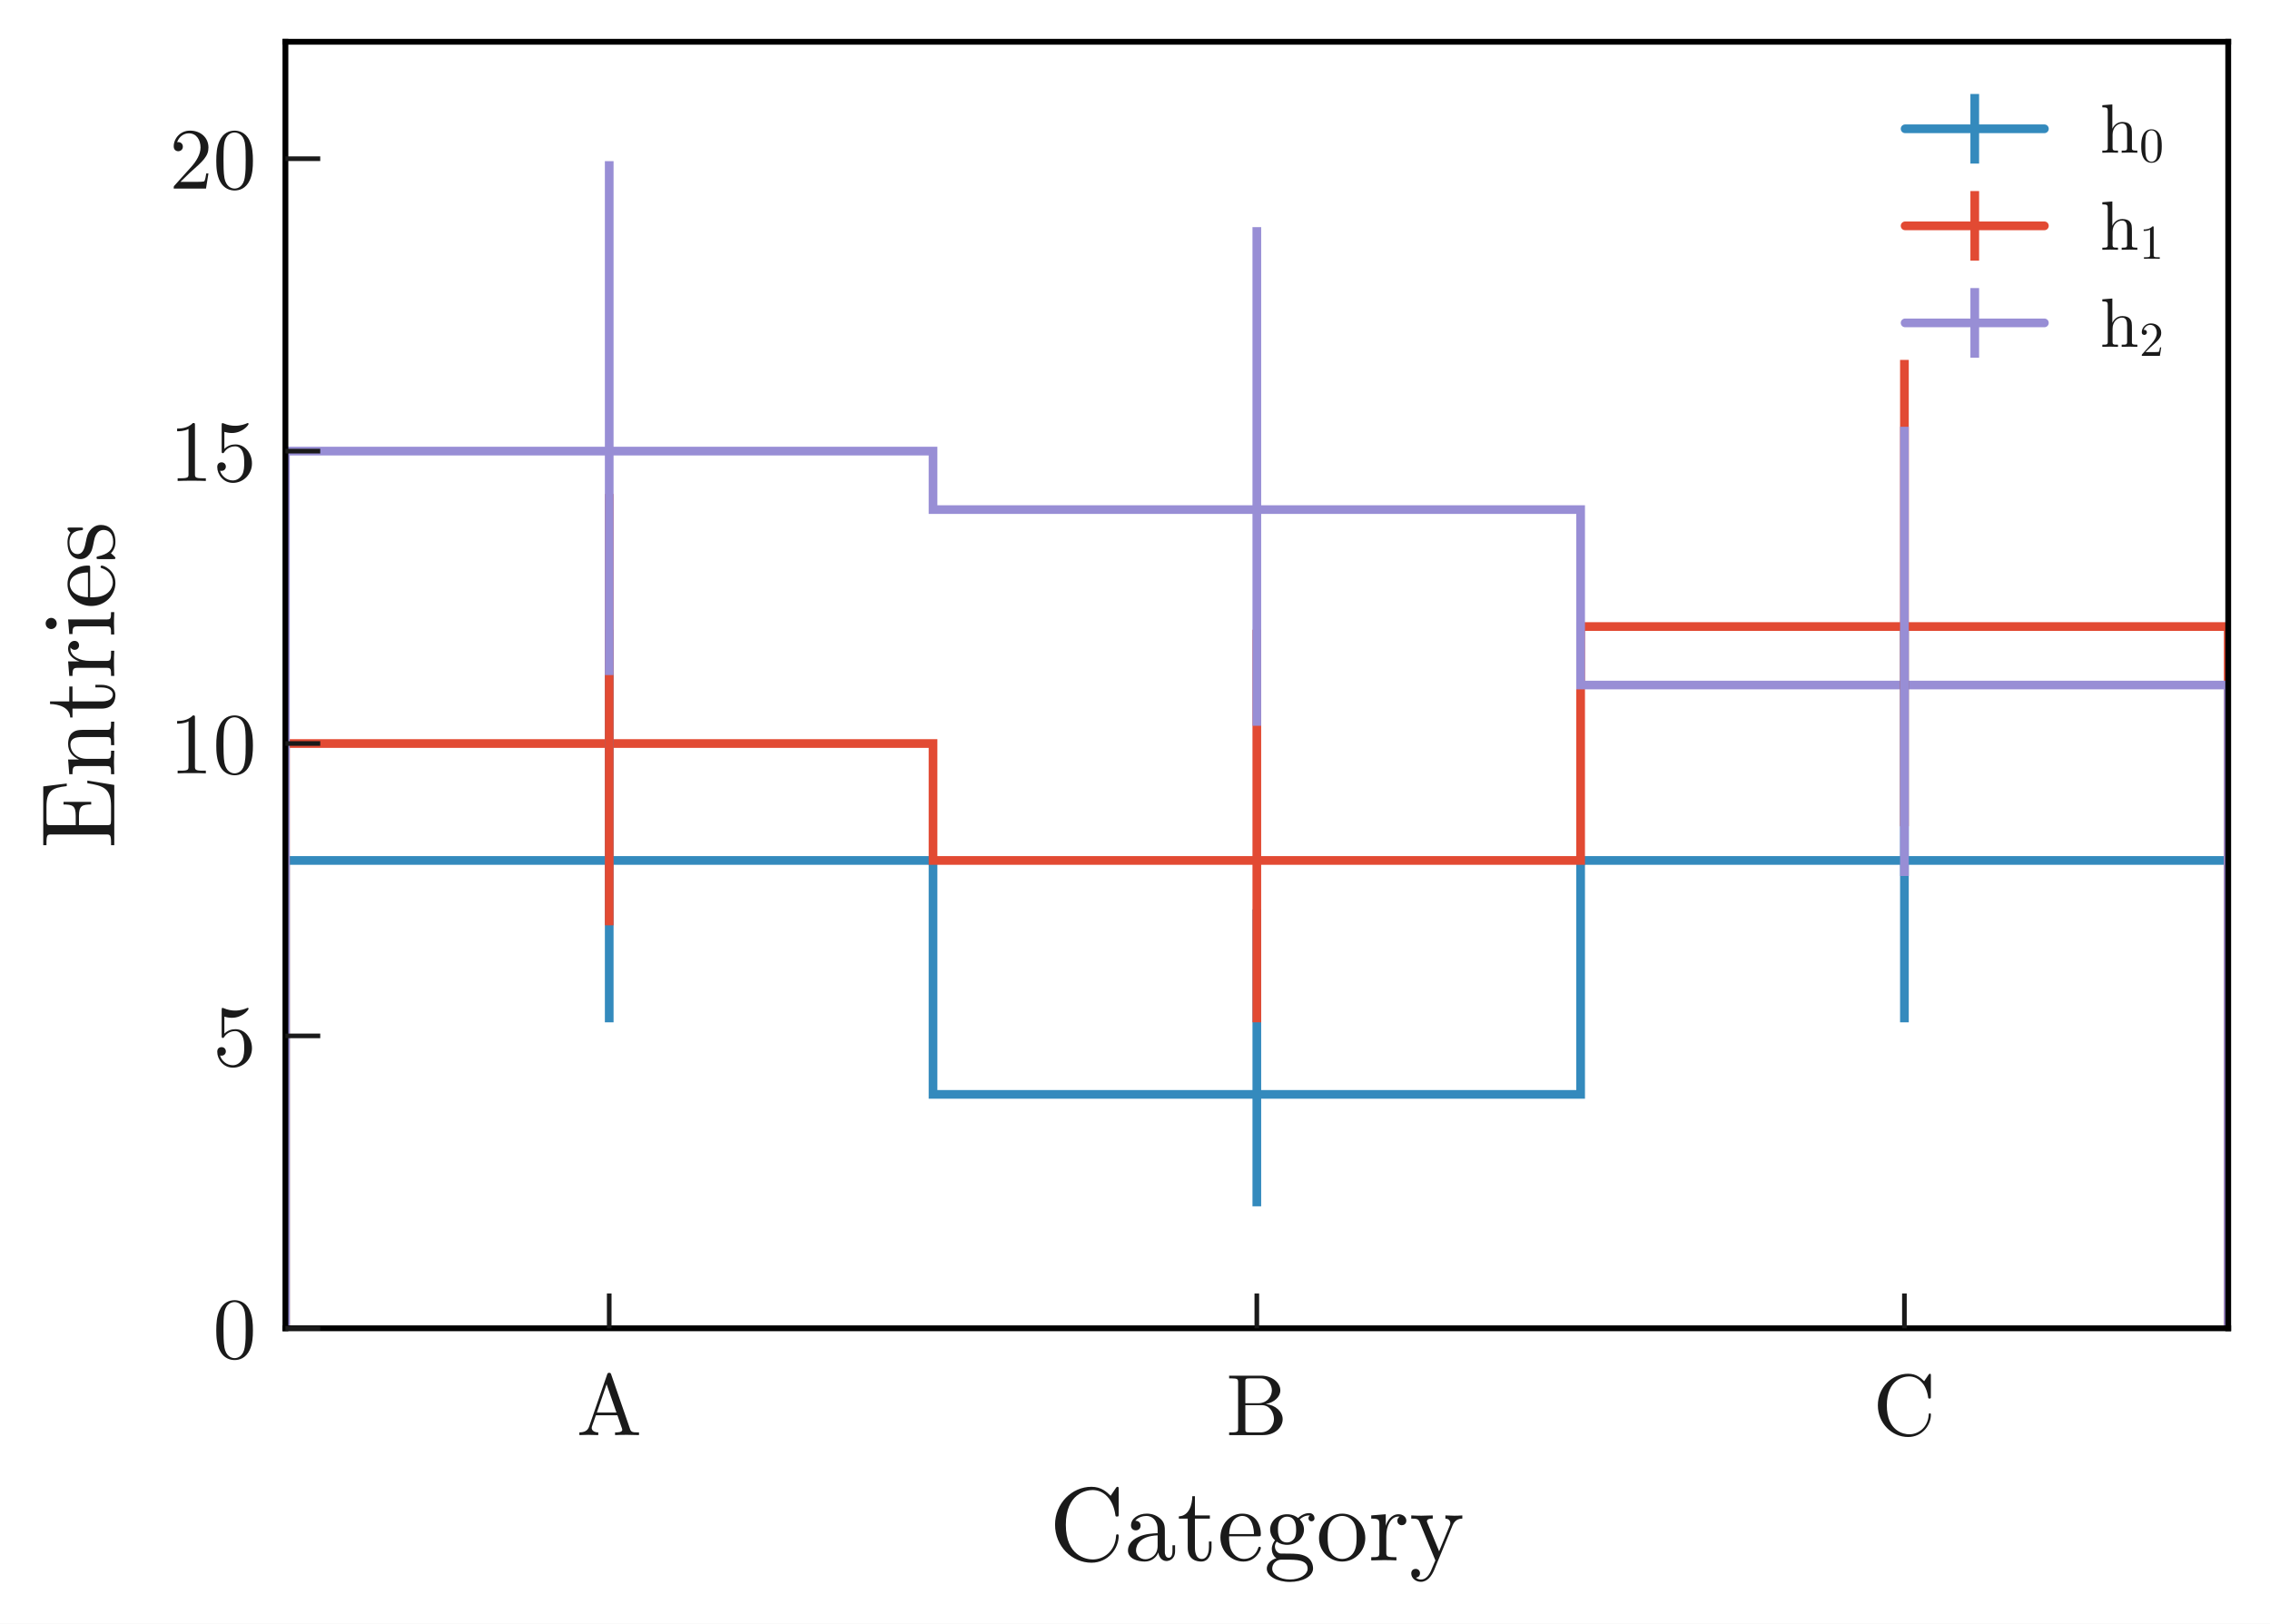
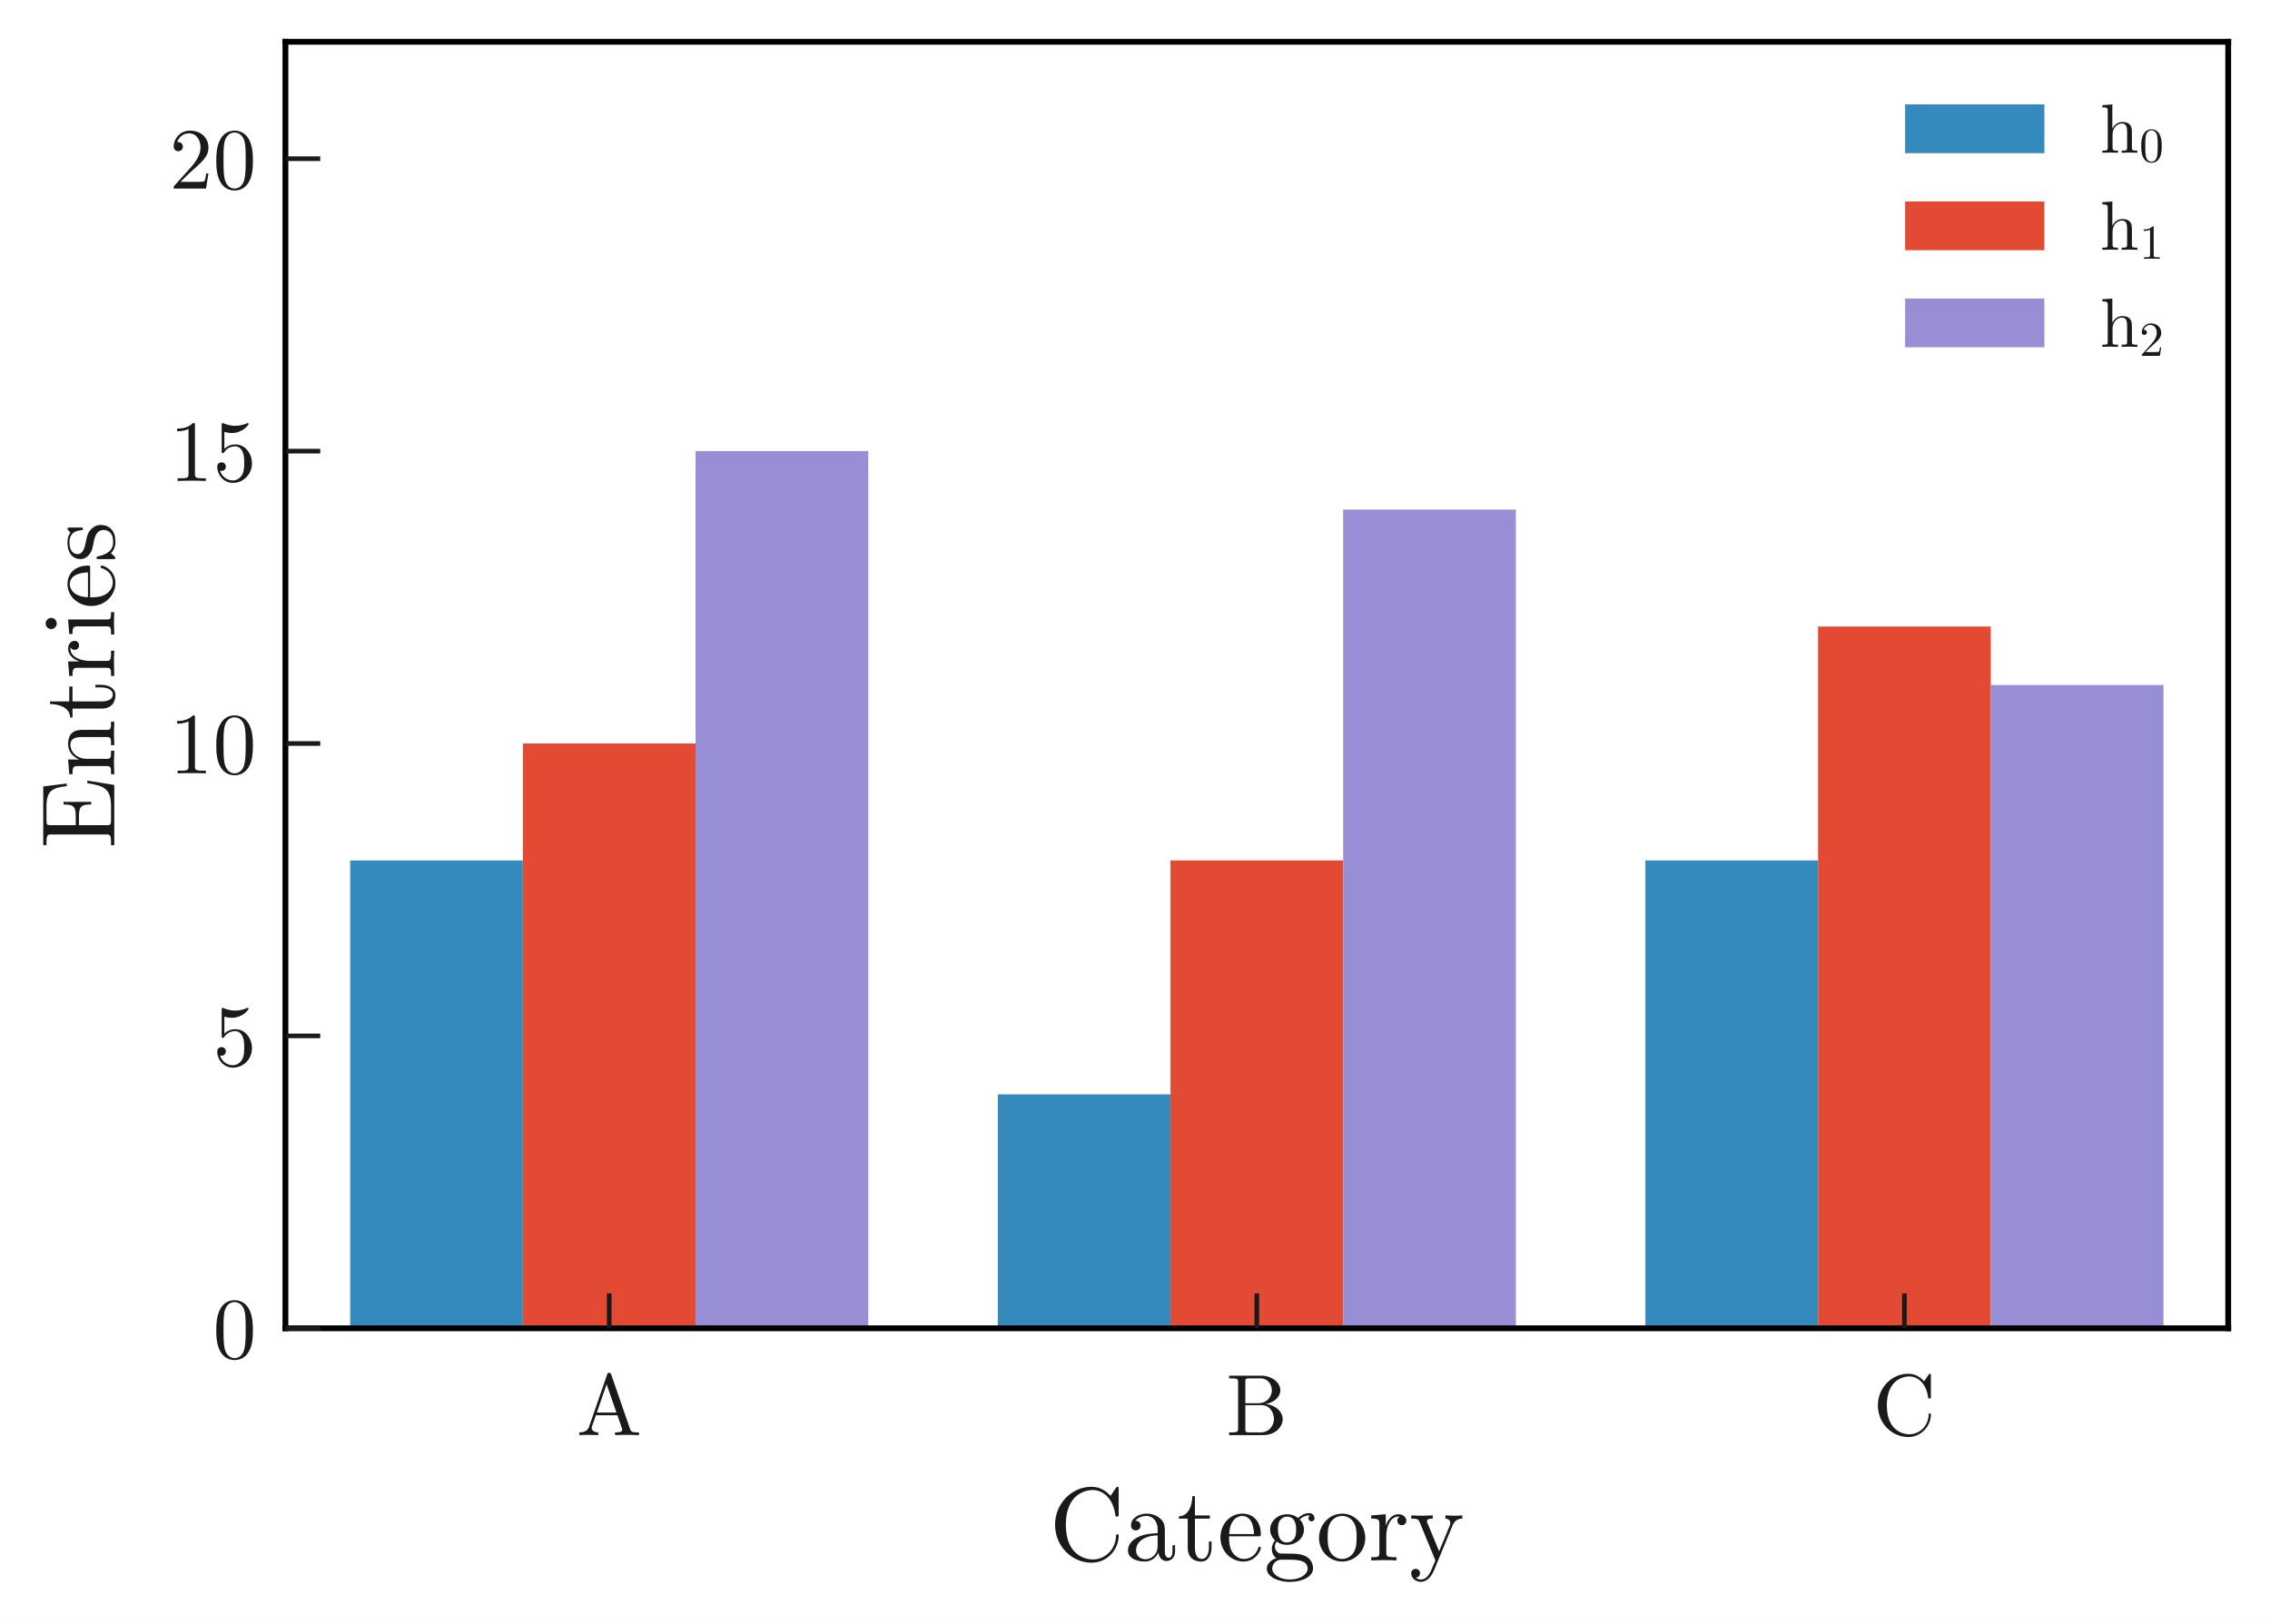
<svg xmlns="http://www.w3.org/2000/svg" xmlns:xlink="http://www.w3.org/1999/xlink" width="391.186pt" height="279.879pt" viewBox="0 0 391.186 279.879" version="1.1">
  <defs>
    <style type="text/css">*{stroke-linejoin: round; stroke-linecap: butt}</style>
  </defs>
  <g id="figure_1">
    <g id="patch_1">
      <path d="M 0 279.879  L 391.186 279.879  L 391.186 0  L 0 0  z " style="fill: #ffffff" />
    </g>
    <g id="axes_1">
      <g id="patch_2">
        <path d="M 49.186 228.96  L 383.986 228.96  L 383.986 7.2  L 49.186 7.2  z " style="fill: #ffffff" />
      </g>
      <g id="patch_3">
-         <path d="M 49.186 228.96  L 49.186 148.32  L 160.786 148.32  L 160.786 188.64  L 272.386 188.64  L 272.386 148.32  L 383.986 148.32  L 383.986 228.96  " clip-path="url(#pe55f541f38)" style="fill: none; stroke: #348abd; stroke-width: 1.5; stroke-linejoin: miter" />
+         <path d="M 60.346 228.96  L 90.106 228.96  L 90.106 148.32  L 60.346 148.32  z " clip-path="url(#pe55f541f38)" style="fill: #348abd" />
      </g>
      <g id="patch_4">
-         <path d="M 49.186 228.96  L 49.186 128.16  L 160.786 128.16  L 160.786 148.32  L 272.386 148.32  L 272.386 108  L 383.986 108  L 383.986 228.96  " clip-path="url(#pe55f541f38)" style="fill: none; stroke: #e24a33; stroke-width: 1.5; stroke-linejoin: miter" />
+         <path d="M 171.946 228.96  L 201.706 228.96  L 201.706 188.64  L 171.946 188.64  z " clip-path="url(#pe55f541f38)" style="fill: #348abd" />
      </g>
      <g id="patch_5">
-         <path d="M 49.186 228.96  L 49.186 77.76  L 160.786 77.76  L 160.786 87.84  L 272.386 87.84  L 272.386 118.08  L 383.986 118.08  L 383.986 228.96  " clip-path="url(#pe55f541f38)" style="fill: none; stroke: #988ed5; stroke-width: 1.5; stroke-linejoin: miter" />
-       </g>
-       <g id="LineCollection_1">
-         <path d="M 104.986 176.225  L 104.986 108.553  " clip-path="url(#pe55f541f38)" style="fill: none; stroke: #348abd; stroke-width: 1.5" />
-         <path d="M 216.586 207.937  L 216.586 156.759  " clip-path="url(#pe55f541f38)" style="fill: none; stroke: #348abd; stroke-width: 1.5" />
-         <path d="M 328.186 176.225  L 328.186 108.553  " clip-path="url(#pe55f541f38)" style="fill: none; stroke: #348abd; stroke-width: 1.5" />
-       </g>
-       <g id="LineCollection_2" />
-       <g id="LineCollection_3">
-         <path d="M 104.986 159.496  L 104.986 85.149  " clip-path="url(#pe55f541f38)" style="fill: none; stroke: #e24a33; stroke-width: 1.5" />
-         <path d="M 216.586 176.225  L 216.586 108.553  " clip-path="url(#pe55f541f38)" style="fill: none; stroke: #e24a33; stroke-width: 1.5" />
-         <path d="M 328.186 142.426  L 328.186 62.037  " clip-path="url(#pe55f541f38)" style="fill: none; stroke: #e24a33; stroke-width: 1.5" />
-       </g>
-       <g id="LineCollection_4" />
-       <g id="LineCollection_5">
-         <path d="M 104.986 116.36  L 104.986 27.776  " clip-path="url(#pe55f541f38)" style="fill: none; stroke: #988ed5; stroke-width: 1.5" />
-         <path d="M 216.586 125.101  L 216.586 39.15  " clip-path="url(#pe55f541f38)" style="fill: none; stroke: #988ed5; stroke-width: 1.5" />
-         <path d="M 328.186 150.997  L 328.186 73.561  " clip-path="url(#pe55f541f38)" style="fill: none; stroke: #988ed5; stroke-width: 1.5" />
-       </g>
-       <g id="LineCollection_6" />
-       <g id="line2d_1" />
-       <g id="line2d_2" />
-       <g id="line2d_3" />
-       <g id="line2d_4" />
-       <g id="line2d_5" />
-       <g id="line2d_6" />
+         <path d="M 283.546 228.96  L 313.306 228.96  L 313.306 148.32  L 283.546 148.32  z " clip-path="url(#pe55f541f38)" style="fill: #348abd" />
+       </g>
      <g id="patch_6">
+         <path d="M 90.106 228.96  L 119.866 228.96  L 119.866 128.16  L 90.106 128.16  z " clip-path="url(#pe55f541f38)" style="fill: #e24a33" />
+       </g>
+       <g id="patch_7">
+         <path d="M 201.706 228.96  L 231.466 228.96  L 231.466 148.32  L 201.706 148.32  z " clip-path="url(#pe55f541f38)" style="fill: #e24a33" />
+       </g>
+       <g id="patch_8">
+         <path d="M 313.306 228.96  L 343.066 228.96  L 343.066 108  L 313.306 108  z " clip-path="url(#pe55f541f38)" style="fill: #e24a33" />
+       </g>
+       <g id="patch_9">
+         <path d="M 119.866 228.96  L 149.626 228.96  L 149.626 77.76  L 119.866 77.76  z " clip-path="url(#pe55f541f38)" style="fill: #988ed5" />
+       </g>
+       <g id="patch_10">
+         <path d="M 231.466 228.96  L 261.226 228.96  L 261.226 87.84  L 231.466 87.84  z " clip-path="url(#pe55f541f38)" style="fill: #988ed5" />
+       </g>
+       <g id="patch_11">
+         <path d="M 343.066 228.96  L 372.826 228.96  L 372.826 118.08  L 343.066 118.08  z " clip-path="url(#pe55f541f38)" style="fill: #988ed5" />
+       </g>
+       <g id="patch_12">
        <path d="M 49.186 228.96  L 49.186 7.2  " style="fill: none; stroke: #000000; stroke-linejoin: miter; stroke-linecap: square" />
      </g>
-       <g id="patch_7">
+       <g id="patch_13">
        <path d="M 383.986 228.96  L 383.986 7.2  " style="fill: none; stroke: #000000; stroke-linejoin: miter; stroke-linecap: square" />
      </g>
-       <g id="patch_8">
+       <g id="patch_14">
        <path d="M 49.186 228.96  L 383.986 228.96  " style="fill: none; stroke: #000000; stroke-linejoin: miter; stroke-linecap: square" />
      </g>
-       <g id="patch_9">
+       <g id="patch_15">
        <path d="M 49.186 7.2  L 383.986 7.2  " style="fill: none; stroke: #000000; stroke-linejoin: miter; stroke-linecap: square" />
      </g>
      <g id="matplotlib.axis_1">
        <g id="xtick_1">
-           <g id="line2d_7">
+           <g id="line2d_1">
            <defs>
              <path id="m8dec1b3d1d" d="M 0 0  L 0 -6  " style="stroke: #1a1a1a; stroke-width: 0.8" />
            </defs>
            <g>
              <use xlink:href="#m8dec1b3d1d" x="104.986" y="228.96" style="fill: #1a1a1a; stroke: #1a1a1a; stroke-width: 0.8" />
            </g>
          </g>
          <g id="text_1">
            <g style="fill: #1a1a1a" transform="translate(99.36125 247.3709) scale(0.15 -0.15)">
              <defs>
                <path id="LatinModernMath-Regular-41" d="M 4589 0  L 4589 198  L 4474 198  C 4090 198 4000 243 3930 454  L 2547 4454  C 2515 4538 2502 4582 2400 4582  C 2298 4582 2278 4544 2246 4454  L 922 627  C 806 301 550 205 205 198  L 205 0  L 858 19  L 1594 0  L 1594 198  C 1274 198 1114 358 1114 525  C 1114 544 1120 608 1126 621  L 1421 1459  L 3002 1459  L 3341 480  C 3347 454 3360 416 3360 390  C 3360 198 3002 198 2829 198  L 2829 0  C 3059 19 3507 19 3750 19  L 4589 0  z M 2931 1658  L 1491 1658  L 2208 3738  L 2931 1658  z " transform="scale(0.015625)" />
              </defs>
              <use xlink:href="#LatinModernMath-Regular-41" />
            </g>
          </g>
        </g>
        <g id="xtick_2">
-           <g id="line2d_8">
+           <g id="line2d_2">
            <g>
              <use xlink:href="#m8dec1b3d1d" x="216.586" y="228.96" style="fill: #1a1a1a; stroke: #1a1a1a; stroke-width: 0.8" />
            </g>
          </g>
          <g id="text_2">
            <g style="fill: #1a1a1a" transform="translate(211.2765 247.3709) scale(0.15 -0.15)">
              <defs>
                <path id="LatinModernMath-Regular-42" d="M 4166 1171  C 4166 1728 3642 2208 2931 2285  C 3552 2406 3994 2816 3994 3290  C 3994 3846 3405 4371 2573 4371  L 230 4371  L 230 4173  L 384 4173  C 877 4173 890 4102 890 3872  L 890 499  C 890 269 877 198 384 198  L 230 198  L 230 0  L 2739 0  C 3590 0 4166 570 4166 1171  z M 3373 3290  C 3373 2880 3059 2342 2349 2342  L 1421 2342  L 1421 3917  C 1421 4128 1434 4173 1734 4173  L 2528 4173  C 3149 4173 3373 3629 3373 3290  z M 3526 1178  C 3526 723 3194 198 2534 198  L 1734 198  C 1434 198 1421 243 1421 454  L 1421 2202  L 2624 2202  C 3258 2202 3526 1606 3526 1178  z " transform="scale(0.015625)" />
              </defs>
              <use xlink:href="#LatinModernMath-Regular-42" />
            </g>
          </g>
        </g>
        <g id="xtick_3">
-           <g id="line2d_9">
+           <g id="line2d_3">
            <g>
              <use xlink:href="#m8dec1b3d1d" x="328.186" y="228.96" style="fill: #1a1a1a; stroke: #1a1a1a; stroke-width: 0.8" />
            </g>
          </g>
          <g id="text_3">
            <g style="fill: #1a1a1a" transform="translate(322.771 247.3709) scale(0.15 -0.15)">
              <defs>
                <path id="LatinModernMath-Regular-43" d="M 4256 1491  C 4256 1555 4256 1600 4173 1600  C 4102 1600 4102 1562 4096 1498  C 4045 582 3360 58 2662 58  C 2272 58 1018 275 1018 2182  C 1018 4096 2266 4314 2656 4314  C 3354 4314 3923 3731 4051 2797  C 4064 2707 4064 2688 4154 2688  C 4256 2688 4256 2707 4256 2842  L 4256 4358  C 4256 4467 4256 4512 4186 4512  C 4160 4512 4134 4512 4083 4435  L 3763 3962  C 3526 4192 3200 4512 2586 4512  C 1389 4512 358 3494 358 2189  C 358 864 1395 -141 2586 -141  C 3629 -141 4256 749 4256 1491  z " transform="scale(0.015625)" />
              </defs>
              <use xlink:href="#LatinModernMath-Regular-43" />
            </g>
          </g>
        </g>
        <g id="text_4">
          <g style="fill: #1a1a1a" transform="translate(180.8098 268.9719) scale(0.18 -0.18)">
            <defs>
              <path id="LatinModernMath-Regular-61" d="M 3091 570  L 3091 928  L 2931 928  L 2931 570  C 2931 198 2771 160 2701 160  C 2490 160 2464 448 2464 480  L 2464 1760  C 2464 2029 2464 2278 2234 2515  C 1984 2765 1664 2867 1357 2867  C 832 2867 390 2566 390 2144  C 390 1952 518 1843 685 1843  C 864 1843 979 1971 979 2138  C 979 2214 947 2426 653 2432  C 826 2656 1139 2726 1344 2726  C 1658 2726 2022 2477 2022 1907  L 2022 1670  C 1696 1651 1248 1632 845 1440  C 365 1222 205 890 205 608  C 205 90 826 -70 1229 -70  C 1651 -70 1946 186 2067 486  C 2093 230 2266 -38 2566 -38  C 2701 -38 3091 51 3091 570  z M 2022 896  C 2022 288 1562 70 1274 70  C 960 70 698 294 698 614  C 698 966 966 1498 2022 1536  L 2022 896  z " transform="scale(0.015625)" />
              <path id="LatinModernMath-Regular-74" d="M 2125 794  L 2125 1158  L 1965 1158  L 1965 806  C 1965 333 1773 90 1536 90  C 1107 90 1107 672 1107 781  L 1107 2560  L 2022 2560  L 2022 2758  L 1107 2758  L 1107 3936  L 947 3936  C 941 3411 749 2726 122 2701  L 122 2560  L 666 2560  L 666 794  C 666 6 1261 -70 1491 -70  C 1946 -70 2125 384 2125 794  z " transform="scale(0.015625)" />
              <path id="LatinModernMath-Regular-65" d="M 2656 762  C 2656 826 2605 838 2573 838  C 2515 838 2502 800 2490 749  C 2266 90 1690 90 1626 90  C 1306 90 1050 282 902 518  C 710 826 710 1248 710 1478  L 2496 1478  C 2637 1478 2656 1478 2656 1613  C 2656 2246 2310 2867 1510 2867  C 768 2867 179 2208 179 1408  C 179 550 851 -70 1587 -70  C 2368 -70 2656 640 2656 762  z M 2234 1613  L 717 1613  C 755 2566 1293 2726 1510 2726  C 2170 2726 2234 1862 2234 1613  z " transform="scale(0.015625)" />
              <path id="LatinModernMath-Regular-67" d="M 3104 2586  C 3104 2694 3027 2899 2778 2899  C 2650 2899 2368 2861 2099 2598  C 1830 2810 1562 2829 1421 2829  C 826 2829 384 2387 384 1894  C 384 1613 525 1370 685 1235  C 602 1139 486 928 486 704  C 486 506 570 262 768 134  C 384 26 179 -250 179 -506  C 179 -966 813 -1318 1594 -1318  C 2349 -1318 3014 -992 3014 -493  C 3014 -269 2925 58 2598 237  C 2259 416 1888 416 1498 416  C 1338 416 1062 416 1018 422  C 813 448 678 646 678 851  C 678 877 678 1024 787 1152  C 1037 973 1299 954 1421 954  C 2016 954 2458 1395 2458 1888  C 2458 2125 2355 2362 2195 2509  C 2426 2726 2656 2758 2771 2758  C 2771 2758 2816 2758 2835 2752  C 2765 2726 2733 2656 2733 2579  C 2733 2470 2816 2394 2918 2394  C 2982 2394 3104 2438 3104 2586  z M 1978 1894  C 1978 1722 1971 1517 1875 1357  C 1824 1280 1677 1101 1421 1101  C 864 1101 864 1741 864 1888  C 864 2061 870 2266 966 2426  C 1018 2502 1165 2682 1421 2682  C 1978 2682 1978 2042 1978 1894  z M 2682 -506  C 2682 -851 2227 -1171 1600 -1171  C 954 -1171 512 -845 512 -506  C 512 -211 755 26 1037 45  L 1414 45  C 1965 45 2682 45 2682 -506  z " transform="scale(0.015625)" />
              <path id="LatinModernMath-Regular-6f" d="M 3014 1370  C 3014 2189 2374 2867 1600 2867  C 800 2867 179 2170 179 1370  C 179 544 845 -70 1594 -70  C 2368 -70 3014 557 3014 1370  z M 2483 1421  C 2483 1190 2483 845 2342 563  C 2202 275 1920 90 1600 90  C 1325 90 1043 224 870 518  C 710 800 710 1190 710 1421  C 710 1670 710 2016 864 2298  C 1037 2592 1338 2726 1594 2726  C 1875 2726 2150 2586 2317 2310  C 2483 2035 2483 1664 2483 1421  z " transform="scale(0.015625)" />
              <path id="LatinModernMath-Regular-72" d="M 2330 2438  C 2330 2643 2131 2829 1856 2829  C 1389 2829 1158 2400 1069 2125  L 1069 2829  L 179 2758  L 179 2560  C 627 2560 678 2515 678 2202  L 678 486  C 678 198 608 198 179 198  L 179 0  L 909 19  C 1165 19 1466 19 1722 0  L 1722 198  L 1587 198  C 1114 198 1101 269 1101 499  L 1101 1485  C 1101 2118 1370 2688 1856 2688  C 1901 2688 1914 2688 1926 2682  C 1907 2675 1779 2598 1779 2432  C 1779 2253 1914 2157 2054 2157  C 2170 2157 2330 2234 2330 2438  z " transform="scale(0.015625)" />
              <path id="LatinModernMath-Regular-79" d="M 3251 2560  L 3251 2758  C 3104 2746 2918 2739 2771 2739  L 2214 2758  L 2214 2560  C 2413 2554 2515 2445 2515 2285  C 2515 2221 2509 2208 2477 2131  L 1830 557  L 1120 2278  C 1094 2342 1082 2368 1082 2394  C 1082 2560 1318 2560 1440 2560  L 1440 2758  L 742 2739  C 570 2739 314 2746 122 2758  L 122 2560  C 429 2560 550 2560 640 2336  L 1600 0  L 1440 -378  C 1299 -730 1120 -1171 710 -1171  C 678 -1171 531 -1171 410 -1056  C 608 -1030 659 -890 659 -787  C 659 -621 538 -518 390 -518  C 262 -518 122 -602 122 -794  C 122 -1082 390 -1312 710 -1312  C 1114 -1312 1376 -947 1530 -582  L 2656 2150  C 2822 2554 3149 2560 3251 2560  z " transform="scale(0.015625)" />
            </defs>
            <use xlink:href="#LatinModernMath-Regular-43" />
            <use xlink:href="#LatinModernMath-Regular-61" x="72.2" />
            <use xlink:href="#LatinModernMath-Regular-74" x="122.2" />
            <use xlink:href="#LatinModernMath-Regular-65" x="161.1" />
            <use xlink:href="#LatinModernMath-Regular-67" x="205.5" />
            <use xlink:href="#LatinModernMath-Regular-6f" x="255.5" />
            <use xlink:href="#LatinModernMath-Regular-72" x="305.5" />
            <use xlink:href="#LatinModernMath-Regular-79" x="344.7" />
          </g>
        </g>
      </g>
      <g id="matplotlib.axis_2">
        <g id="ytick_1">
-           <g id="line2d_10">
+           <g id="line2d_4">
            <defs>
              <path id="mc947610920" d="M 0 0  L 6 0  " style="stroke: #1a1a1a; stroke-width: 0.8" />
            </defs>
            <g>
              <use xlink:href="#mc947610920" x="49.186" y="228.96" style="fill: #1a1a1a; stroke: #1a1a1a; stroke-width: 0.8" />
            </g>
          </g>
          <g id="text_5">
            <g style="fill: #1a1a1a" transform="translate(36.68625 234.1655) scale(0.15 -0.15)">
              <defs>
                <path id="LatinModernMath-Regular-30" d="M 2944 2048  C 2944 2560 2912 3072 2688 3546  C 2394 4160 1869 4262 1600 4262  C 1216 4262 749 4096 486 3501  C 282 3059 250 2560 250 2048  C 250 1568 275 992 538 506  C 813 -13 1280 -141 1594 -141  C 1939 -141 2426 -6 2707 602  C 2912 1043 2944 1542 2944 2048  z M 2413 2125  C 2413 1645 2413 1210 2342 800  C 2246 192 1882 0 1594 0  C 1344 0 966 160 851 774  C 781 1158 781 1747 781 2125  C 781 2534 781 2957 832 3302  C 954 4064 1434 4122 1594 4122  C 1805 4122 2227 4006 2349 3373  C 2413 3014 2413 2528 2413 2125  z " transform="scale(0.015625)" />
              </defs>
              <use xlink:href="#LatinModernMath-Regular-30" transform="translate(0 0.40625)" />
            </g>
          </g>
        </g>
        <g id="ytick_2">
-           <g id="line2d_11">
+           <g id="line2d_5">
            <g>
              <use xlink:href="#mc947610920" x="49.186" y="178.56" style="fill: #1a1a1a; stroke: #1a1a1a; stroke-width: 0.8" />
            </g>
          </g>
          <g id="text_6">
            <g style="fill: #1a1a1a" transform="translate(36.68625 183.7655) scale(0.15 -0.15)">
              <defs>
                <path id="LatinModernMath-Regular-35" d="M 2874 1286  C 2874 2048 2349 2688 1658 2688  C 1350 2688 1075 2586 845 2362  L 845 3610  C 973 3571 1184 3526 1389 3526  C 2176 3526 2624 4109 2624 4192  C 2624 4230 2605 4262 2560 4262  C 2560 4262 2541 4262 2509 4243  C 2381 4186 2067 4058 1638 4058  C 1382 4058 1088 4102 787 4237  C 736 4256 710 4256 710 4256  C 646 4256 646 4205 646 4102  L 646 2208  C 646 2093 646 2042 736 2042  C 781 2042 794 2061 819 2099  C 890 2202 1126 2547 1645 2547  C 1978 2547 2138 2253 2189 2138  C 2291 1901 2304 1651 2304 1331  C 2304 1107 2304 723 2150 454  C 1997 205 1760 38 1466 38  C 998 38 634 378 525 755  C 544 749 563 742 634 742  C 845 742 954 902 954 1056  C 954 1210 845 1370 634 1370  C 544 1370 320 1325 320 1030  C 320 480 762 -141 1478 -141  C 2221 -141 2874 474 2874 1286  z " transform="scale(0.015625)" />
              </defs>
              <use xlink:href="#LatinModernMath-Regular-35" transform="translate(0 0.40625)" />
            </g>
          </g>
        </g>
        <g id="ytick_3">
-           <g id="line2d_12">
+           <g id="line2d_6">
            <g>
              <use xlink:href="#mc947610920" x="49.186" y="128.16" style="fill: #1a1a1a; stroke: #1a1a1a; stroke-width: 0.8" />
            </g>
          </g>
          <g id="text_7">
            <g style="fill: #1a1a1a" transform="translate(29.18625 133.3655) scale(0.15 -0.15)">
              <defs>
                <path id="LatinModernMath-Regular-31" d="M 2682 0  L 2682 198  L 2477 198  C 1901 198 1882 269 1882 506  L 1882 4096  C 1882 4250 1882 4262 1734 4262  C 1338 3853 774 3853 570 3853  L 570 3654  C 698 3654 1075 3654 1408 3821  L 1408 506  C 1408 275 1389 198 813 198  L 608 198  L 608 0  C 832 19 1389 19 1645 19  C 1901 19 2458 19 2682 0  z " transform="scale(0.015625)" />
              </defs>
              <use xlink:href="#LatinModernMath-Regular-31" transform="translate(0 0.40625)" />
              <use xlink:href="#LatinModernMath-Regular-30" transform="translate(49.99999 0.40625)" />
            </g>
          </g>
        </g>
        <g id="ytick_4">
-           <g id="line2d_13">
+           <g id="line2d_7">
            <g>
              <use xlink:href="#mc947610920" x="49.186" y="77.76" style="fill: #1a1a1a; stroke: #1a1a1a; stroke-width: 0.8" />
            </g>
          </g>
          <g id="text_8">
            <g style="fill: #1a1a1a" transform="translate(29.18625 82.96547) scale(0.15 -0.15)">
              <use xlink:href="#LatinModernMath-Regular-31" transform="translate(0 0.40625)" />
              <use xlink:href="#LatinModernMath-Regular-35" transform="translate(49.99999 0.40625)" />
            </g>
          </g>
        </g>
        <g id="ytick_5">
-           <g id="line2d_14">
+           <g id="line2d_8">
            <g>
              <use xlink:href="#mc947610920" x="49.186" y="27.36" style="fill: #1a1a1a; stroke: #1a1a1a; stroke-width: 0.8" />
            </g>
          </g>
          <g id="text_9">
            <g style="fill: #1a1a1a" transform="translate(29.18625 32.56547) scale(0.15 -0.15)">
              <defs>
                <path id="LatinModernMath-Regular-32" d="M 2874 1114  L 2714 1114  C 2682 922 2637 640 2573 544  C 2528 493 2106 493 1965 493  L 813 493  L 1491 1152  C 2490 2035 2874 2381 2874 3021  C 2874 3750 2298 4262 1517 4262  C 794 4262 320 3674 320 3104  C 320 2746 640 2746 659 2746  C 768 2746 992 2822 992 3085  C 992 3251 877 3418 653 3418  C 602 3418 589 3418 570 3411  C 717 3827 1062 4064 1434 4064  C 2016 4064 2291 3546 2291 3021  C 2291 2509 1971 2003 1619 1606  L 390 237  C 320 166 320 154 320 0  L 2694 0  L 2874 1114  z " transform="scale(0.015625)" />
              </defs>
              <use xlink:href="#LatinModernMath-Regular-32" transform="translate(0 0.40625)" />
              <use xlink:href="#LatinModernMath-Regular-30" transform="translate(49.99999 0.40625)" />
            </g>
          </g>
        </g>
        <g id="text_10">
          <g style="fill: #1a1a1a" transform="translate(19.69312 146.2866) rotate(-90) scale(0.18 -0.18)">
            <defs>
              <path id="LatinModernMath-Regular-45" d="M 4173 1651  L 4013 1651  C 3853 666 3706 198 2605 198  L 1754 198  C 1453 198 1440 243 1440 454  L 1440 2163  L 2016 2163  C 2637 2163 2707 1958 2707 1414  L 2867 1414  L 2867 3110  L 2707 3110  C 2707 2560 2637 2362 2016 2362  L 1440 2362  L 1440 3898  C 1440 4109 1453 4154 1754 4154  L 2579 4154  C 3558 4154 3731 3802 3834 2912  L 3994 2912  L 3814 4352  L 211 4352  L 211 4154  L 365 4154  C 858 4154 870 4083 870 3853  L 870 499  C 870 269 858 198 365 198  L 211 198  L 211 0  L 3904 0  L 4173 1651  z " transform="scale(0.015625)" />
              <path id="LatinModernMath-Regular-6e" d="M 3424 0  L 3424 198  C 3091 198 2931 198 2925 390  L 2925 1613  C 2925 2163 2925 2362 2726 2592  C 2637 2701 2426 2829 2054 2829  C 1587 2829 1286 2554 1107 2157  L 1107 2829  L 205 2758  L 205 2560  C 653 2560 704 2515 704 2202  L 704 486  C 704 198 634 198 205 198  L 205 0  L 928 19  L 1645 0  L 1645 198  C 1216 198 1146 198 1146 486  L 1146 1664  C 1146 2330 1600 2688 2010 2688  C 2413 2688 2483 2342 2483 1978  L 2483 486  C 2483 198 2413 198 1984 198  L 1984 0  L 2707 19  L 3424 0  z " transform="scale(0.015625)" />
              <path id="LatinModernMath-Regular-69" d="M 1581 0  L 1581 198  C 1158 198 1133 230 1133 480  L 1133 2829  L 237 2758  L 237 2560  C 653 2560 710 2522 710 2208  L 710 486  C 710 198 640 198 211 198  L 211 0  L 915 19  C 1139 19 1363 6 1581 0  z M 1229 3866  C 1229 4038 1082 4205 890 4205  C 672 4205 544 4026 544 3866  C 544 3693 691 3526 883 3526  C 1101 3526 1229 3706 1229 3866  z " transform="scale(0.015625)" />
              <path id="LatinModernMath-Regular-73" d="M 2304 819  C 2304 1158 2112 1350 2035 1427  C 1824 1632 1574 1683 1306 1734  C 947 1805 518 1888 518 2259  C 518 2483 685 2746 1235 2746  C 1939 2746 1971 2170 1984 1971  C 1990 1914 2061 1914 2061 1914  C 2144 1914 2144 1946 2144 2067  L 2144 2714  C 2144 2822 2144 2867 2074 2867  C 2042 2867 2029 2867 1946 2790  C 1926 2765 1862 2707 1837 2688  C 1594 2867 1331 2867 1235 2867  C 454 2867 211 2438 211 2080  C 211 1856 314 1677 486 1536  C 691 1370 870 1331 1331 1242  C 1472 1216 1997 1114 1997 653  C 1997 326 1773 70 1274 70  C 736 70 506 435 384 979  C 365 1062 358 1088 294 1088  C 211 1088 211 1043 211 928  L 211 83  C 211 -26 211 -70 282 -70  C 314 -70 320 -64 442 58  C 454 70 454 83 570 205  C 851 -64 1139 -70 1274 -70  C 2010 -70 2304 358 2304 819  z " transform="scale(0.015625)" />
            </defs>
            <use xlink:href="#LatinModernMath-Regular-45" />
            <use xlink:href="#LatinModernMath-Regular-6e" x="68.1" />
            <use xlink:href="#LatinModernMath-Regular-74" x="123.7" />
            <use xlink:href="#LatinModernMath-Regular-72" x="162.6" />
            <use xlink:href="#LatinModernMath-Regular-69" x="201.8" />
            <use xlink:href="#LatinModernMath-Regular-65" x="229.6" />
            <use xlink:href="#LatinModernMath-Regular-73" x="274" />
          </g>
        </g>
      </g>
      <g id="legend_1">
-         <g id="LineCollection_7">
-           <path d="M 340.306 28.2  L 340.306 16.2  " style="fill: none; stroke: #348abd; stroke-width: 1.5" />
-         </g>
-         <g id="line2d_15">
-           <path d="M 328.306 22.2  L 352.306 22.2  " style="fill: none; stroke: #348abd; stroke-width: 1.5; stroke-linecap: round" />
-         </g>
-         <g id="line2d_16" />
+         <g id="patch_16">
+           <path d="M 328.306 26.4  L 352.306 26.4  L 352.306 18  L 328.306 18  z " style="fill: #348abd" />
+         </g>
        <g id="text_11">
          <g style="fill: #1a1a1a" transform="translate(361.9062 26.4) scale(0.12 -0.12)">
            <defs>
              <path id="LatinModernMath-Regular-68" d="M 3424 0  L 3424 198  C 3091 198 2931 198 2925 390  L 2925 1613  C 2925 2163 2925 2362 2726 2592  C 2637 2701 2426 2829 2054 2829  C 1517 2829 1235 2445 1133 2214  L 1126 2214  L 1126 4442  L 205 4371  L 205 4173  C 653 4173 704 4128 704 3814  L 704 486  C 704 198 634 198 205 198  L 205 0  L 928 19  L 1645 0  L 1645 198  C 1216 198 1146 198 1146 486  L 1146 1664  C 1146 2330 1600 2688 2010 2688  C 2413 2688 2483 2342 2483 1978  L 2483 486  C 2483 198 2413 198 1984 198  L 1984 0  L 2707 19  L 3424 0  z " transform="scale(0.015625)" />
            </defs>
            <use xlink:href="#LatinModernMath-Regular-68" transform="translate(0 0.59375)" />
            <use xlink:href="#LatinModernMath-Regular-30" transform="translate(56.35413 -12.33437) scale(0.7)" />
          </g>
        </g>
-         <g id="LineCollection_8">
-           <path d="M 340.306 44.929  L 340.306 32.929  " style="fill: none; stroke: #e24a33; stroke-width: 1.5" />
-         </g>
-         <g id="line2d_17">
-           <path d="M 328.306 38.929  L 352.306 38.929  " style="fill: none; stroke: #e24a33; stroke-width: 1.5; stroke-linecap: round" />
-         </g>
-         <g id="line2d_18" />
+         <g id="patch_17">
+           <path d="M 328.306 43.129  L 352.306 43.129  L 352.306 34.729  L 328.306 34.729  z " style="fill: #e24a33" />
+         </g>
        <g id="text_12">
          <g style="fill: #1a1a1a" transform="translate(361.9062 43.12875) scale(0.12 -0.12)">
            <use xlink:href="#LatinModernMath-Regular-68" transform="translate(0 0.59375)" />
            <use xlink:href="#LatinModernMath-Regular-31" transform="translate(56.35413 -12.33437) scale(0.7)" />
          </g>
        </g>
-         <g id="LineCollection_9">
-           <path d="M 340.306 61.657  L 340.306 49.657  " style="fill: none; stroke: #988ed5; stroke-width: 1.5" />
-         </g>
-         <g id="line2d_19">
-           <path d="M 328.306 55.657  L 352.306 55.657  " style="fill: none; stroke: #988ed5; stroke-width: 1.5; stroke-linecap: round" />
-         </g>
-         <g id="line2d_20" />
+         <g id="patch_18">
+           <path d="M 328.306 59.858  L 352.306 59.858  L 352.306 51.458  L 328.306 51.458  z " style="fill: #988ed5" />
+         </g>
        <g id="text_13">
          <g style="fill: #1a1a1a" transform="translate(361.9062 59.8575) scale(0.12 -0.12)">
            <use xlink:href="#LatinModernMath-Regular-68" transform="translate(0 0.59375)" />
            <use xlink:href="#LatinModernMath-Regular-32" transform="translate(56.35413 -12.33437) scale(0.7)" />
          </g>
        </g>
      </g>
    </g>
  </g>
  <defs>
    <clipPath id="pe55f541f38">
      <rect x="49.186" y="7.2" width="334.8" height="221.76" />
    </clipPath>
  </defs>
</svg>
